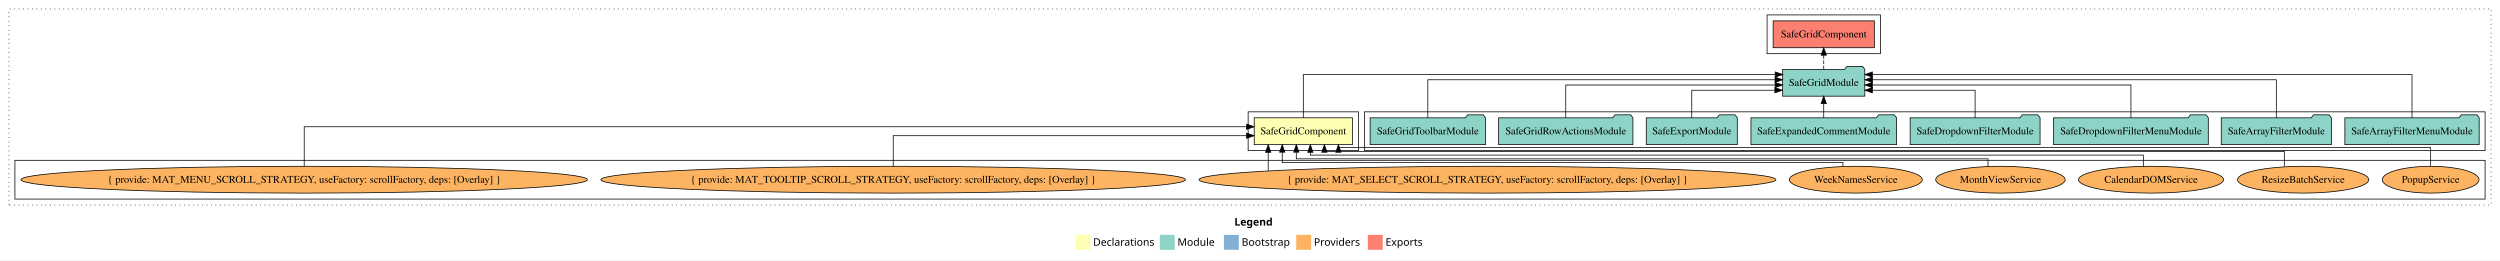
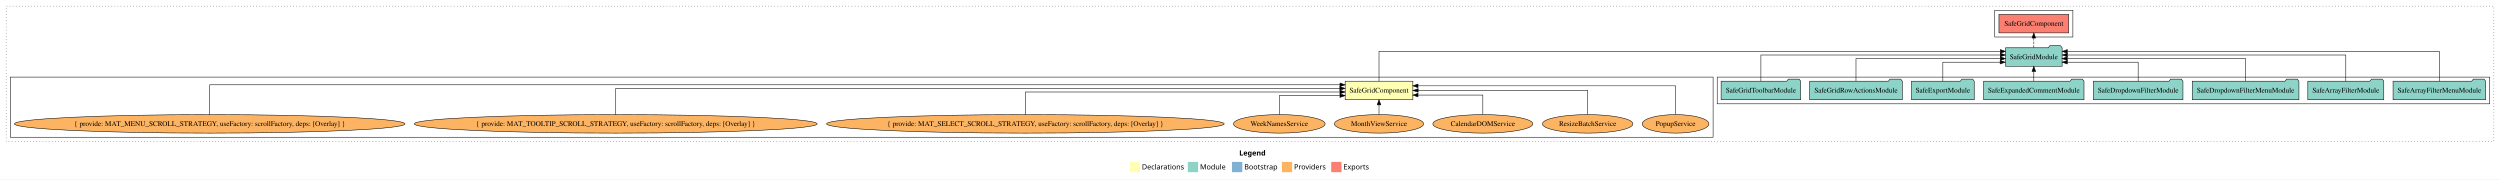
- <svg xmlns="http://www.w3.org/2000/svg" width="3353pt" height="349pt" viewBox="0.00 0.00 3353.00 349.00">
+ <svg xmlns="http://www.w3.org/2000/svg" width="4864pt" height="349pt" viewBox="0.00 0.00 4864.00 349.00">
  <g id="graph0" class="graph" transform="scale(1 1) rotate(0) translate(4 345)">
-     <polygon fill="white" stroke="transparent" points="-4,4 -4,-345 3349,-345 3349,4 -4,4" />
-     <text text-anchor="start" x="1651.51" y="-42.4" font-family="sans-serif" font-weight="bold" font-size="14.00">Legend</text>
-     <polygon fill="#ffffb3" stroke="transparent" points="1438.5,-10 1438.5,-30 1458.5,-30 1458.5,-10 1438.5,-10" />
-     <text text-anchor="start" x="1462.13" y="-15.4" font-family="sans-serif" font-size="14.00">  Declarations</text>
-     <polygon fill="#8dd3c7" stroke="transparent" points="1551.5,-10 1551.5,-30 1571.5,-30 1571.5,-10 1551.5,-10" />
-     <text text-anchor="start" x="1575.23" y="-15.4" font-family="sans-serif" font-size="14.00">  Module</text>
-     <polygon fill="#80b1d3" stroke="transparent" points="1637.5,-10 1637.5,-30 1657.5,-30 1657.5,-10 1637.5,-10" />
-     <text text-anchor="start" x="1661.28" y="-15.4" font-family="sans-serif" font-size="14.00">  Bootstrap</text>
-     <polygon fill="#fdb462" stroke="transparent" points="1734.5,-10 1734.5,-30 1754.5,-30 1754.5,-10 1734.5,-10" />
-     <text text-anchor="start" x="1758.17" y="-15.4" font-family="sans-serif" font-size="14.00">  Providers</text>
-     <polygon fill="#fb8072" stroke="transparent" points="1830.5,-10 1830.5,-30 1850.5,-30 1850.5,-10 1830.5,-10" />
-     <text text-anchor="start" x="1854.23" y="-15.4" font-family="sans-serif" font-size="14.00">  Exports</text>
+     <polygon fill="white" stroke="transparent" points="-4,4 -4,-345 4860,-345 4860,4 -4,4" />
+     <text text-anchor="start" x="2407.01" y="-42.4" font-family="sans-serif" font-weight="bold" font-size="14.00">Legend</text>
+     <polygon fill="#ffffb3" stroke="transparent" points="2194,-10 2194,-30 2214,-30 2214,-10 2194,-10" />
+     <text text-anchor="start" x="2217.63" y="-15.4" font-family="sans-serif" font-size="14.00">  Declarations</text>
+     <polygon fill="#8dd3c7" stroke="transparent" points="2307,-10 2307,-30 2327,-30 2327,-10 2307,-10" />
+     <text text-anchor="start" x="2330.73" y="-15.4" font-family="sans-serif" font-size="14.00">  Module</text>
+     <polygon fill="#80b1d3" stroke="transparent" points="2393,-10 2393,-30 2413,-30 2413,-10 2393,-10" />
+     <text text-anchor="start" x="2416.78" y="-15.4" font-family="sans-serif" font-size="14.00">  Bootstrap</text>
+     <polygon fill="#fdb462" stroke="transparent" points="2490,-10 2490,-30 2510,-30 2510,-10 2490,-10" />
+     <text text-anchor="start" x="2513.67" y="-15.4" font-family="sans-serif" font-size="14.00">  Providers</text>
+     <polygon fill="#fb8072" stroke="transparent" points="2586,-10 2586,-30 2606,-30 2606,-10 2586,-10" />
+     <text text-anchor="start" x="2609.73" y="-15.4" font-family="sans-serif" font-size="14.00">  Exports</text>
    <g id="clust1" class="cluster">
-       <polygon fill="none" stroke="black" stroke-dasharray="1,5" points="8,-70 8,-333 3337,-333 3337,-70 8,-70" />
+       <polygon fill="none" stroke="black" stroke-dasharray="1,5" points="8,-70 8,-333 4848,-333 4848,-70 8,-70" />
    </g>
    <g id="clust5" class="cluster">
-       <polygon fill="none" stroke="black" points="2366,-273 2366,-325 2518,-325 2518,-273 2366,-273" />
-     </g>
-     <g id="clust2" class="cluster">
-       <polygon fill="none" stroke="black" points="1670,-143 1670,-195 1818,-195 1818,-143 1670,-143" />
+       <polygon fill="none" stroke="black" points="3877,-273 3877,-325 4029,-325 4029,-273 3877,-273" />
    </g>
    <g id="clust4" class="cluster">
-       <polygon fill="none" stroke="black" points="1826,-143 1826,-195 3329,-195 3329,-143 1826,-143" />
+       <polygon fill="none" stroke="black" points="3337,-143 3337,-195 4840,-195 4840,-143 3337,-143" />
    </g>
    <g id="clust3" class="cluster">
-       <polygon fill="none" stroke="black" points="16,-78 16,-130 3329,-130 3329,-78 16,-78" />
+       <polygon fill="none" stroke="black" points="16,-78 16,-195 3329,-195 3329,-78 16,-78" />
    </g>
    <g id="node1" class="node">
-       <polygon fill="#ffffb3" stroke="black" points="1809.86,-187 1678.14,-187 1678.14,-151 1809.86,-151 1809.86,-187" />
-       <text text-anchor="middle" x="1744" y="-164.8" font-family="Times,serif" font-size="14.00">SafeGridComponent</text>
+       <polygon fill="#ffffb3" stroke="black" points="2744.86,-187 2613.14,-187 2613.14,-151 2744.86,-151 2744.86,-187" />
+       <text text-anchor="middle" x="2679" y="-164.8" font-family="Times,serif" font-size="14.00">SafeGridComponent</text>
    </g>
    <g id="node2" class="node">
-       <polygon fill="#8dd3c7" stroke="black" points="2497.08,-252 2494.08,-256 2473.08,-256 2470.08,-252 2386.92,-252 2386.92,-216 2497.08,-216 2497.08,-252" />
-       <text text-anchor="middle" x="2442" y="-229.8" font-family="Times,serif" font-size="14.00">SafeGridModule</text>
+       <polygon fill="#8dd3c7" stroke="black" points="4008.08,-252 4005.08,-256 3984.08,-256 3981.08,-252 3897.92,-252 3897.92,-216 4008.08,-216 4008.08,-252" />
+       <text text-anchor="middle" x="3953" y="-229.8" font-family="Times,serif" font-size="14.00">SafeGridModule</text>
    </g>
    <g id="edge1" class="edge">
-       <path fill="none" stroke="black" d="M1744,-187.01C1744,-209.49 1744,-245 1744,-245 1744,-245 2376.94,-245 2376.94,-245" />
-       <polygon fill="black" stroke="black" points="2376.94,-248.5 2386.94,-245 2376.94,-241.5 2376.94,-248.5" />
+       <path fill="none" stroke="black" d="M2679,-187.01C2679,-209.49 2679,-245 2679,-245 2679,-245 3887.85,-245 3887.85,-245" />
+       <polygon fill="black" stroke="black" points="3887.85,-248.5 3897.85,-245 3887.85,-241.5 3887.85,-248.5" />
    </g>
    <g id="node19" class="node">
-       <polygon fill="#fb8072" stroke="black" points="2509.86,-317 2374.14,-317 2374.14,-281 2509.86,-281 2509.86,-317" />
-       <text text-anchor="middle" x="2442" y="-294.8" font-family="Times,serif" font-size="14.00">SafeGridComponent </text>
+       <polygon fill="#fb8072" stroke="black" points="4020.86,-317 3885.14,-317 3885.14,-281 4020.86,-281 4020.86,-317" />
+       <text text-anchor="middle" x="3953" y="-294.8" font-family="Times,serif" font-size="14.00">SafeGridComponent </text>
    </g>
    <g id="edge18" class="edge">
-       <path fill="none" stroke="black" stroke-dasharray="5,2" d="M2442,-252.11C2442,-252.11 2442,-270.99 2442,-270.99" />
-       <polygon fill="black" stroke="black" points="2438.5,-270.99 2442,-280.99 2445.5,-270.99 2438.5,-270.99" />
+       <path fill="none" stroke="black" stroke-dasharray="5,2" d="M3953,-252.11C3953,-252.11 3953,-270.99 3953,-270.99" />
+       <polygon fill="black" stroke="black" points="3949.5,-270.99 3953,-280.99 3956.5,-270.99 3949.5,-270.99" />
    </g>
    <g id="node3" class="node">
      <ellipse fill="#fdb462" stroke="black" cx="3256" cy="-104" rx="64.85" ry="18" />
      <text text-anchor="middle" x="3256" y="-99.8" font-family="Times,serif" font-size="14.00">PopupService</text>
    </g>
    <g id="edge2" class="edge">
-       <path fill="none" stroke="black" d="M3256,-122.49C3256,-134.14 3256,-147 3256,-147 3256,-147 1791.09,-147 1791.09,-147 1791.09,-147 1791.09,-147.38 1791.09,-147.38" />
-       <polygon fill="black" stroke="black" points="1787.59,-140.83 1791.09,-150.83 1794.59,-140.83 1787.59,-140.83" />
+       <path fill="none" stroke="black" d="M3256,-122.29C3256,-144.21 3256,-178 3256,-178 3256,-178 2754.91,-178 2754.91,-178" />
+       <polygon fill="black" stroke="black" points="2754.91,-174.5 2744.91,-178 2754.91,-181.5 2754.91,-174.5" />
    </g>
    <g id="node4" class="node">
      <ellipse fill="#fdb462" stroke="black" cx="3085" cy="-104" rx="88.02" ry="18" />
      <text text-anchor="middle" x="3085" y="-99.8" font-family="Times,serif" font-size="14.00">ResizeBatchService</text>
    </g>
    <g id="edge3" class="edge">
-       <path fill="none" stroke="black" d="M3059.72,-121.67C3059.72,-131.59 3059.72,-142 3059.72,-142 3059.72,-142 1772.26,-142 1772.26,-142 1772.26,-142 1772.26,-142.88 1772.26,-142.88" />
-       <polygon fill="black" stroke="black" points="1768.76,-140.84 1772.26,-150.84 1775.76,-140.84 1768.76,-140.84" />
+       <path fill="none" stroke="black" d="M3085,-122.11C3085,-141.34 3085,-169 3085,-169 3085,-169 2755.13,-169 2755.13,-169" />
+       <polygon fill="black" stroke="black" points="2755.13,-165.5 2745.13,-169 2755.13,-172.5 2755.13,-165.5" />
    </g>
    <g id="node5" class="node">
      <ellipse fill="#fdb462" stroke="black" cx="2881" cy="-104" rx="97.25" ry="18" />
      <text text-anchor="middle" x="2881" y="-99.8" font-family="Times,serif" font-size="14.00">CalendarDOMService</text>
    </g>
    <g id="edge4" class="edge">
-       <path fill="none" stroke="black" d="M2870.63,-122.04C2870.63,-129.75 2870.63,-137 2870.63,-137 2870.63,-137 1753.42,-137 1753.42,-137 1753.42,-137 1753.42,-140.76 1753.42,-140.76" />
-       <polygon fill="black" stroke="black" points="1749.92,-140.76 1753.42,-150.76 1756.92,-140.76 1749.92,-140.76" />
+       <path fill="none" stroke="black" d="M2881,-122.03C2881,-138.4 2881,-160 2881,-160 2881,-160 2754.86,-160 2754.86,-160" />
+       <polygon fill="black" stroke="black" points="2754.86,-156.5 2744.86,-160 2754.86,-163.5 2754.86,-156.5" />
    </g>
    <g id="node6" class="node">
      <ellipse fill="#fdb462" stroke="black" cx="2679" cy="-104" rx="86.82" ry="18" />
      <text text-anchor="middle" x="2679" y="-99.8" font-family="Times,serif" font-size="14.00">MonthViewService</text>
    </g>
    <g id="edge5" class="edge">
-       <path fill="none" stroke="black" d="M2662.33,-121.89C2662.33,-127.38 2662.33,-132 2662.33,-132 2662.33,-132 1734.58,-132 1734.58,-132 1734.58,-132 1734.58,-140.93 1734.58,-140.93" />
-       <polygon fill="black" stroke="black" points="1731.08,-140.93 1734.58,-150.93 1738.08,-140.93 1731.08,-140.93" />
+       <path fill="none" stroke="black" d="M2679,-122.11C2679,-122.11 2679,-140.99 2679,-140.99" />
+       <polygon fill="black" stroke="black" points="2675.5,-140.99 2679,-150.99 2682.5,-140.99 2675.5,-140.99" />
    </g>
    <g id="node7" class="node">
      <ellipse fill="#fdb462" stroke="black" cx="2485" cy="-104" rx="89.14" ry="18" />
      <text text-anchor="middle" x="2485" y="-99.8" font-family="Times,serif" font-size="14.00">WeekNamesService</text>
    </g>
    <g id="edge6" class="edge">
-       <path fill="none" stroke="black" d="M2467.75,-121.67C2467.75,-124.75 2467.75,-127 2467.75,-127 2467.75,-127 1715.74,-127 1715.74,-127 1715.74,-127 1715.74,-140.94 1715.74,-140.94" />
-       <polygon fill="black" stroke="black" points="1712.24,-140.94 1715.74,-150.94 1719.24,-140.94 1712.24,-140.94" />
+       <path fill="none" stroke="black" d="M2485,-122.01C2485,-138.05 2485,-159 2485,-159 2485,-159 2603.05,-159 2603.05,-159" />
+       <polygon fill="black" stroke="black" points="2603.05,-162.5 2613.05,-159 2603.05,-155.5 2603.05,-162.5" />
    </g>
    <g id="node8" class="node">
      <ellipse fill="#fdb462" stroke="black" cx="1991" cy="-104" rx="386.83" ry="18" />
      <text text-anchor="middle" x="1991" y="-99.8" font-family="Times,serif" font-size="14.00">{ provide: MAT_SELECT_SCROLL_STRATEGY, useFactory: scrollFactory, deps: [Overlay] }</text>
    </g>
    <g id="edge7" class="edge">
-       <path fill="none" stroke="black" d="M1696.91,-115.92C1696.91,-115.92 1696.91,-140.77 1696.91,-140.77" />
-       <polygon fill="black" stroke="black" points="1693.41,-140.77 1696.91,-150.77 1700.41,-140.77 1693.41,-140.77" />
+       <path fill="none" stroke="black" d="M1991,-122.27C1991,-140.56 1991,-166 1991,-166 1991,-166 2603.03,-166 2603.03,-166" />
+       <polygon fill="black" stroke="black" points="2603.03,-169.5 2613.03,-166 2603.03,-162.5 2603.03,-169.5" />
    </g>
    <g id="node9" class="node">
      <ellipse fill="#fdb462" stroke="black" cx="1194" cy="-104" rx="391.97" ry="18" />
      <text text-anchor="middle" x="1194" y="-99.8" font-family="Times,serif" font-size="14.00">{ provide: MAT_TOOLTIP_SCROLL_STRATEGY, useFactory: scrollFactory, deps: [Overlay] }</text>
    </g>
    <g id="edge8" class="edge">
-       <path fill="none" stroke="black" d="M1194,-122.02C1194,-139.37 1194,-163 1194,-163 1194,-163 1667.93,-163 1667.93,-163" />
-       <polygon fill="black" stroke="black" points="1667.93,-166.5 1677.93,-163 1667.93,-159.5 1667.93,-166.5" />
+       <path fill="none" stroke="black" d="M1194,-122.13C1194,-142.57 1194,-173 1194,-173 1194,-173 2602.79,-173 2602.79,-173" />
+       <polygon fill="black" stroke="black" points="2602.79,-176.5 2612.79,-173 2602.79,-169.5 2602.79,-176.5" />
    </g>
    <g id="node10" class="node">
      <ellipse fill="#fdb462" stroke="black" cx="404" cy="-104" rx="379.87" ry="18" />
      <text text-anchor="middle" x="404" y="-99.8" font-family="Times,serif" font-size="14.00">{ provide: MAT_MENU_SCROLL_STRATEGY, useFactory: scrollFactory, deps: [Overlay] }</text>
    </g>
    <g id="edge9" class="edge">
-       <path fill="none" stroke="black" d="M404,-122.28C404,-143.32 404,-175 404,-175 404,-175 1668.01,-175 1668.01,-175" />
-       <polygon fill="black" stroke="black" points="1668.01,-178.5 1678.01,-175 1668.01,-171.5 1668.01,-178.5" />
+       <path fill="none" stroke="black" d="M404,-122.01C404,-144.49 404,-180 404,-180 404,-180 2603.06,-180 2603.06,-180" />
+       <polygon fill="black" stroke="black" points="2603.06,-183.5 2613.06,-180 2603.06,-176.5 2603.06,-183.5" />
    </g>
    <g id="node11" class="node">
-       <polygon fill="#8dd3c7" stroke="black" points="3321.05,-187 3318.05,-191 3297.05,-191 3294.05,-187 3140.95,-187 3140.95,-151 3321.05,-151 3321.05,-187" />
-       <text text-anchor="middle" x="3231" y="-164.8" font-family="Times,serif" font-size="14.00">SafeArrayFilterMenuModule</text>
+       <polygon fill="#8dd3c7" stroke="black" points="4832.05,-187 4829.05,-191 4808.05,-191 4805.05,-187 4651.95,-187 4651.95,-151 4832.05,-151 4832.05,-187" />
+       <text text-anchor="middle" x="4742" y="-164.8" font-family="Times,serif" font-size="14.00">SafeArrayFilterMenuModule</text>
    </g>
    <g id="edge10" class="edge">
-       <path fill="none" stroke="black" d="M3231,-187.01C3231,-209.49 3231,-245 3231,-245 3231,-245 2507.17,-245 2507.17,-245" />
-       <polygon fill="black" stroke="black" points="2507.17,-241.5 2497.17,-245 2507.17,-248.5 2507.17,-241.5" />
+       <path fill="none" stroke="black" d="M4742,-187.01C4742,-209.49 4742,-245 4742,-245 4742,-245 4018.17,-245 4018.17,-245" />
+       <polygon fill="black" stroke="black" points="4018.17,-241.5 4008.17,-245 4018.17,-248.5 4018.17,-241.5" />
    </g>
    <g id="node12" class="node">
-       <polygon fill="#8dd3c7" stroke="black" points="3122.89,-187 3119.89,-191 3098.89,-191 3095.89,-187 2975.11,-187 2975.11,-151 3122.89,-151 3122.89,-187" />
-       <text text-anchor="middle" x="3049" y="-164.8" font-family="Times,serif" font-size="14.00">SafeArrayFilterModule</text>
+       <polygon fill="#8dd3c7" stroke="black" points="4633.89,-187 4630.89,-191 4609.89,-191 4606.89,-187 4486.11,-187 4486.11,-151 4633.89,-151 4633.89,-187" />
+       <text text-anchor="middle" x="4560" y="-164.8" font-family="Times,serif" font-size="14.00">SafeArrayFilterModule</text>
    </g>
    <g id="edge11" class="edge">
-       <path fill="none" stroke="black" d="M3049,-187.13C3049,-207.57 3049,-238 3049,-238 3049,-238 2507.21,-238 2507.21,-238" />
-       <polygon fill="black" stroke="black" points="2507.21,-234.5 2497.21,-238 2507.21,-241.5 2507.21,-234.5" />
+       <path fill="none" stroke="black" d="M4560,-187.13C4560,-207.57 4560,-238 4560,-238 4560,-238 4018.21,-238 4018.21,-238" />
+       <polygon fill="black" stroke="black" points="4018.21,-234.5 4008.21,-238 4018.21,-241.5 4018.21,-234.5" />
    </g>
    <g id="node13" class="node">
-       <polygon fill="#8dd3c7" stroke="black" points="2957.78,-187 2954.78,-191 2933.78,-191 2930.78,-187 2750.22,-187 2750.22,-151 2957.78,-151 2957.78,-187" />
-       <text text-anchor="middle" x="2854" y="-164.8" font-family="Times,serif" font-size="14.00">SafeDropdownFilterMenuModule</text>
+       <polygon fill="#8dd3c7" stroke="black" points="4468.78,-187 4465.78,-191 4444.78,-191 4441.78,-187 4261.22,-187 4261.22,-151 4468.78,-151 4468.78,-187" />
+       <text text-anchor="middle" x="4365" y="-164.8" font-family="Times,serif" font-size="14.00">SafeDropdownFilterMenuModule</text>
    </g>
    <g id="edge12" class="edge">
-       <path fill="none" stroke="black" d="M2854,-187.27C2854,-205.56 2854,-231 2854,-231 2854,-231 2507.14,-231 2507.14,-231" />
-       <polygon fill="black" stroke="black" points="2507.14,-227.5 2497.14,-231 2507.14,-234.5 2507.14,-227.5" />
+       <path fill="none" stroke="black" d="M4365,-187.27C4365,-205.56 4365,-231 4365,-231 4365,-231 4018.14,-231 4018.14,-231" />
+       <polygon fill="black" stroke="black" points="4018.14,-227.5 4008.14,-231 4018.14,-234.5 4018.14,-227.5" />
    </g>
    <g id="node14" class="node">
-       <polygon fill="#8dd3c7" stroke="black" points="2732.13,-187 2729.13,-191 2708.13,-191 2705.13,-187 2557.87,-187 2557.87,-151 2732.13,-151 2732.13,-187" />
-       <text text-anchor="middle" x="2645" y="-164.8" font-family="Times,serif" font-size="14.00">SafeDropdownFilterModule</text>
+       <polygon fill="#8dd3c7" stroke="black" points="4243.13,-187 4240.13,-191 4219.13,-191 4216.13,-187 4068.87,-187 4068.87,-151 4243.13,-151 4243.13,-187" />
+       <text text-anchor="middle" x="4156" y="-164.8" font-family="Times,serif" font-size="14.00">SafeDropdownFilterModule</text>
    </g>
    <g id="edge13" class="edge">
-       <path fill="none" stroke="black" d="M2645,-187.01C2645,-203.05 2645,-224 2645,-224 2645,-224 2507.2,-224 2507.2,-224" />
-       <polygon fill="black" stroke="black" points="2507.2,-220.5 2497.2,-224 2507.2,-227.5 2507.2,-220.5" />
+       <path fill="none" stroke="black" d="M4156,-187.01C4156,-203.05 4156,-224 4156,-224 4156,-224 4018.2,-224 4018.2,-224" />
+       <polygon fill="black" stroke="black" points="4018.2,-220.5 4008.2,-224 4018.2,-227.5 4018.2,-220.5" />
    </g>
    <g id="node15" class="node">
-       <polygon fill="#8dd3c7" stroke="black" points="2539.63,-187 2536.63,-191 2515.63,-191 2512.63,-187 2344.37,-187 2344.37,-151 2539.63,-151 2539.63,-187" />
-       <text text-anchor="middle" x="2442" y="-164.8" font-family="Times,serif" font-size="14.00">SafeExpandedCommentModule</text>
+       <polygon fill="#8dd3c7" stroke="black" points="4050.63,-187 4047.63,-191 4026.63,-191 4023.63,-187 3855.37,-187 3855.37,-151 4050.63,-151 4050.63,-187" />
+       <text text-anchor="middle" x="3953" y="-164.8" font-family="Times,serif" font-size="14.00">SafeExpandedCommentModule</text>
    </g>
    <g id="edge14" class="edge">
-       <path fill="none" stroke="black" d="M2442,-187.11C2442,-187.11 2442,-205.99 2442,-205.99" />
-       <polygon fill="black" stroke="black" points="2438.5,-205.99 2442,-215.99 2445.5,-205.99 2438.5,-205.99" />
+       <path fill="none" stroke="black" d="M3953,-187.11C3953,-187.11 3953,-205.99 3953,-205.99" />
+       <polygon fill="black" stroke="black" points="3949.5,-205.99 3953,-215.99 3956.5,-205.99 3949.5,-205.99" />
    </g>
    <g id="node16" class="node">
-       <polygon fill="#8dd3c7" stroke="black" points="2326.03,-187 2323.03,-191 2302.03,-191 2299.03,-187 2203.97,-187 2203.97,-151 2326.03,-151 2326.03,-187" />
-       <text text-anchor="middle" x="2265" y="-164.8" font-family="Times,serif" font-size="14.00">SafeExportModule</text>
+       <polygon fill="#8dd3c7" stroke="black" points="3837.03,-187 3834.03,-191 3813.03,-191 3810.03,-187 3714.97,-187 3714.97,-151 3837.03,-151 3837.03,-187" />
+       <text text-anchor="middle" x="3776" y="-164.8" font-family="Times,serif" font-size="14.00">SafeExportModule</text>
    </g>
    <g id="edge15" class="edge">
-       <path fill="none" stroke="black" d="M2265,-187.01C2265,-203.05 2265,-224 2265,-224 2265,-224 2376.48,-224 2376.48,-224" />
-       <polygon fill="black" stroke="black" points="2376.48,-227.5 2386.48,-224 2376.48,-220.5 2376.48,-227.5" />
+       <path fill="none" stroke="black" d="M3776,-187.01C3776,-203.05 3776,-224 3776,-224 3776,-224 3887.48,-224 3887.48,-224" />
+       <polygon fill="black" stroke="black" points="3887.48,-227.5 3897.48,-224 3887.48,-220.5 3887.48,-227.5" />
    </g>
    <g id="node17" class="node">
-       <polygon fill="#8dd3c7" stroke="black" points="2186.07,-187 2183.07,-191 2162.07,-191 2159.07,-187 2005.93,-187 2005.93,-151 2186.07,-151 2186.07,-187" />
-       <text text-anchor="middle" x="2096" y="-164.8" font-family="Times,serif" font-size="14.00">SafeGridRowActionsModule</text>
+       <polygon fill="#8dd3c7" stroke="black" points="3697.07,-187 3694.07,-191 3673.07,-191 3670.07,-187 3516.93,-187 3516.93,-151 3697.07,-151 3697.07,-187" />
+       <text text-anchor="middle" x="3607" y="-164.8" font-family="Times,serif" font-size="14.00">SafeGridRowActionsModule</text>
    </g>
    <g id="edge16" class="edge">
-       <path fill="none" stroke="black" d="M2096,-187.27C2096,-205.56 2096,-231 2096,-231 2096,-231 2376.79,-231 2376.79,-231" />
-       <polygon fill="black" stroke="black" points="2376.79,-234.5 2386.79,-231 2376.79,-227.5 2376.79,-234.5" />
+       <path fill="none" stroke="black" d="M3607,-187.27C3607,-205.56 3607,-231 3607,-231 3607,-231 3887.79,-231 3887.79,-231" />
+       <polygon fill="black" stroke="black" points="3887.79,-234.5 3897.79,-231 3887.79,-227.5 3887.79,-234.5" />
    </g>
    <g id="node18" class="node">
-       <polygon fill="#8dd3c7" stroke="black" points="1988.4,-187 1985.4,-191 1964.4,-191 1961.4,-187 1833.6,-187 1833.6,-151 1988.4,-151 1988.4,-187" />
-       <text text-anchor="middle" x="1911" y="-164.8" font-family="Times,serif" font-size="14.00">SafeGridToolbarModule</text>
+       <polygon fill="#8dd3c7" stroke="black" points="3499.4,-187 3496.4,-191 3475.4,-191 3472.4,-187 3344.6,-187 3344.6,-151 3499.4,-151 3499.4,-187" />
+       <text text-anchor="middle" x="3422" y="-164.8" font-family="Times,serif" font-size="14.00">SafeGridToolbarModule</text>
    </g>
    <g id="edge17" class="edge">
-       <path fill="none" stroke="black" d="M1911,-187.13C1911,-207.57 1911,-238 1911,-238 1911,-238 2376.68,-238 2376.68,-238" />
-       <polygon fill="black" stroke="black" points="2376.68,-241.5 2386.68,-238 2376.68,-234.5 2376.68,-241.5" />
+       <path fill="none" stroke="black" d="M3422,-187.13C3422,-207.57 3422,-238 3422,-238 3422,-238 3887.68,-238 3887.68,-238" />
+       <polygon fill="black" stroke="black" points="3887.68,-241.5 3897.68,-238 3887.68,-234.5 3887.68,-241.5" />
    </g>
  </g>
</svg>
